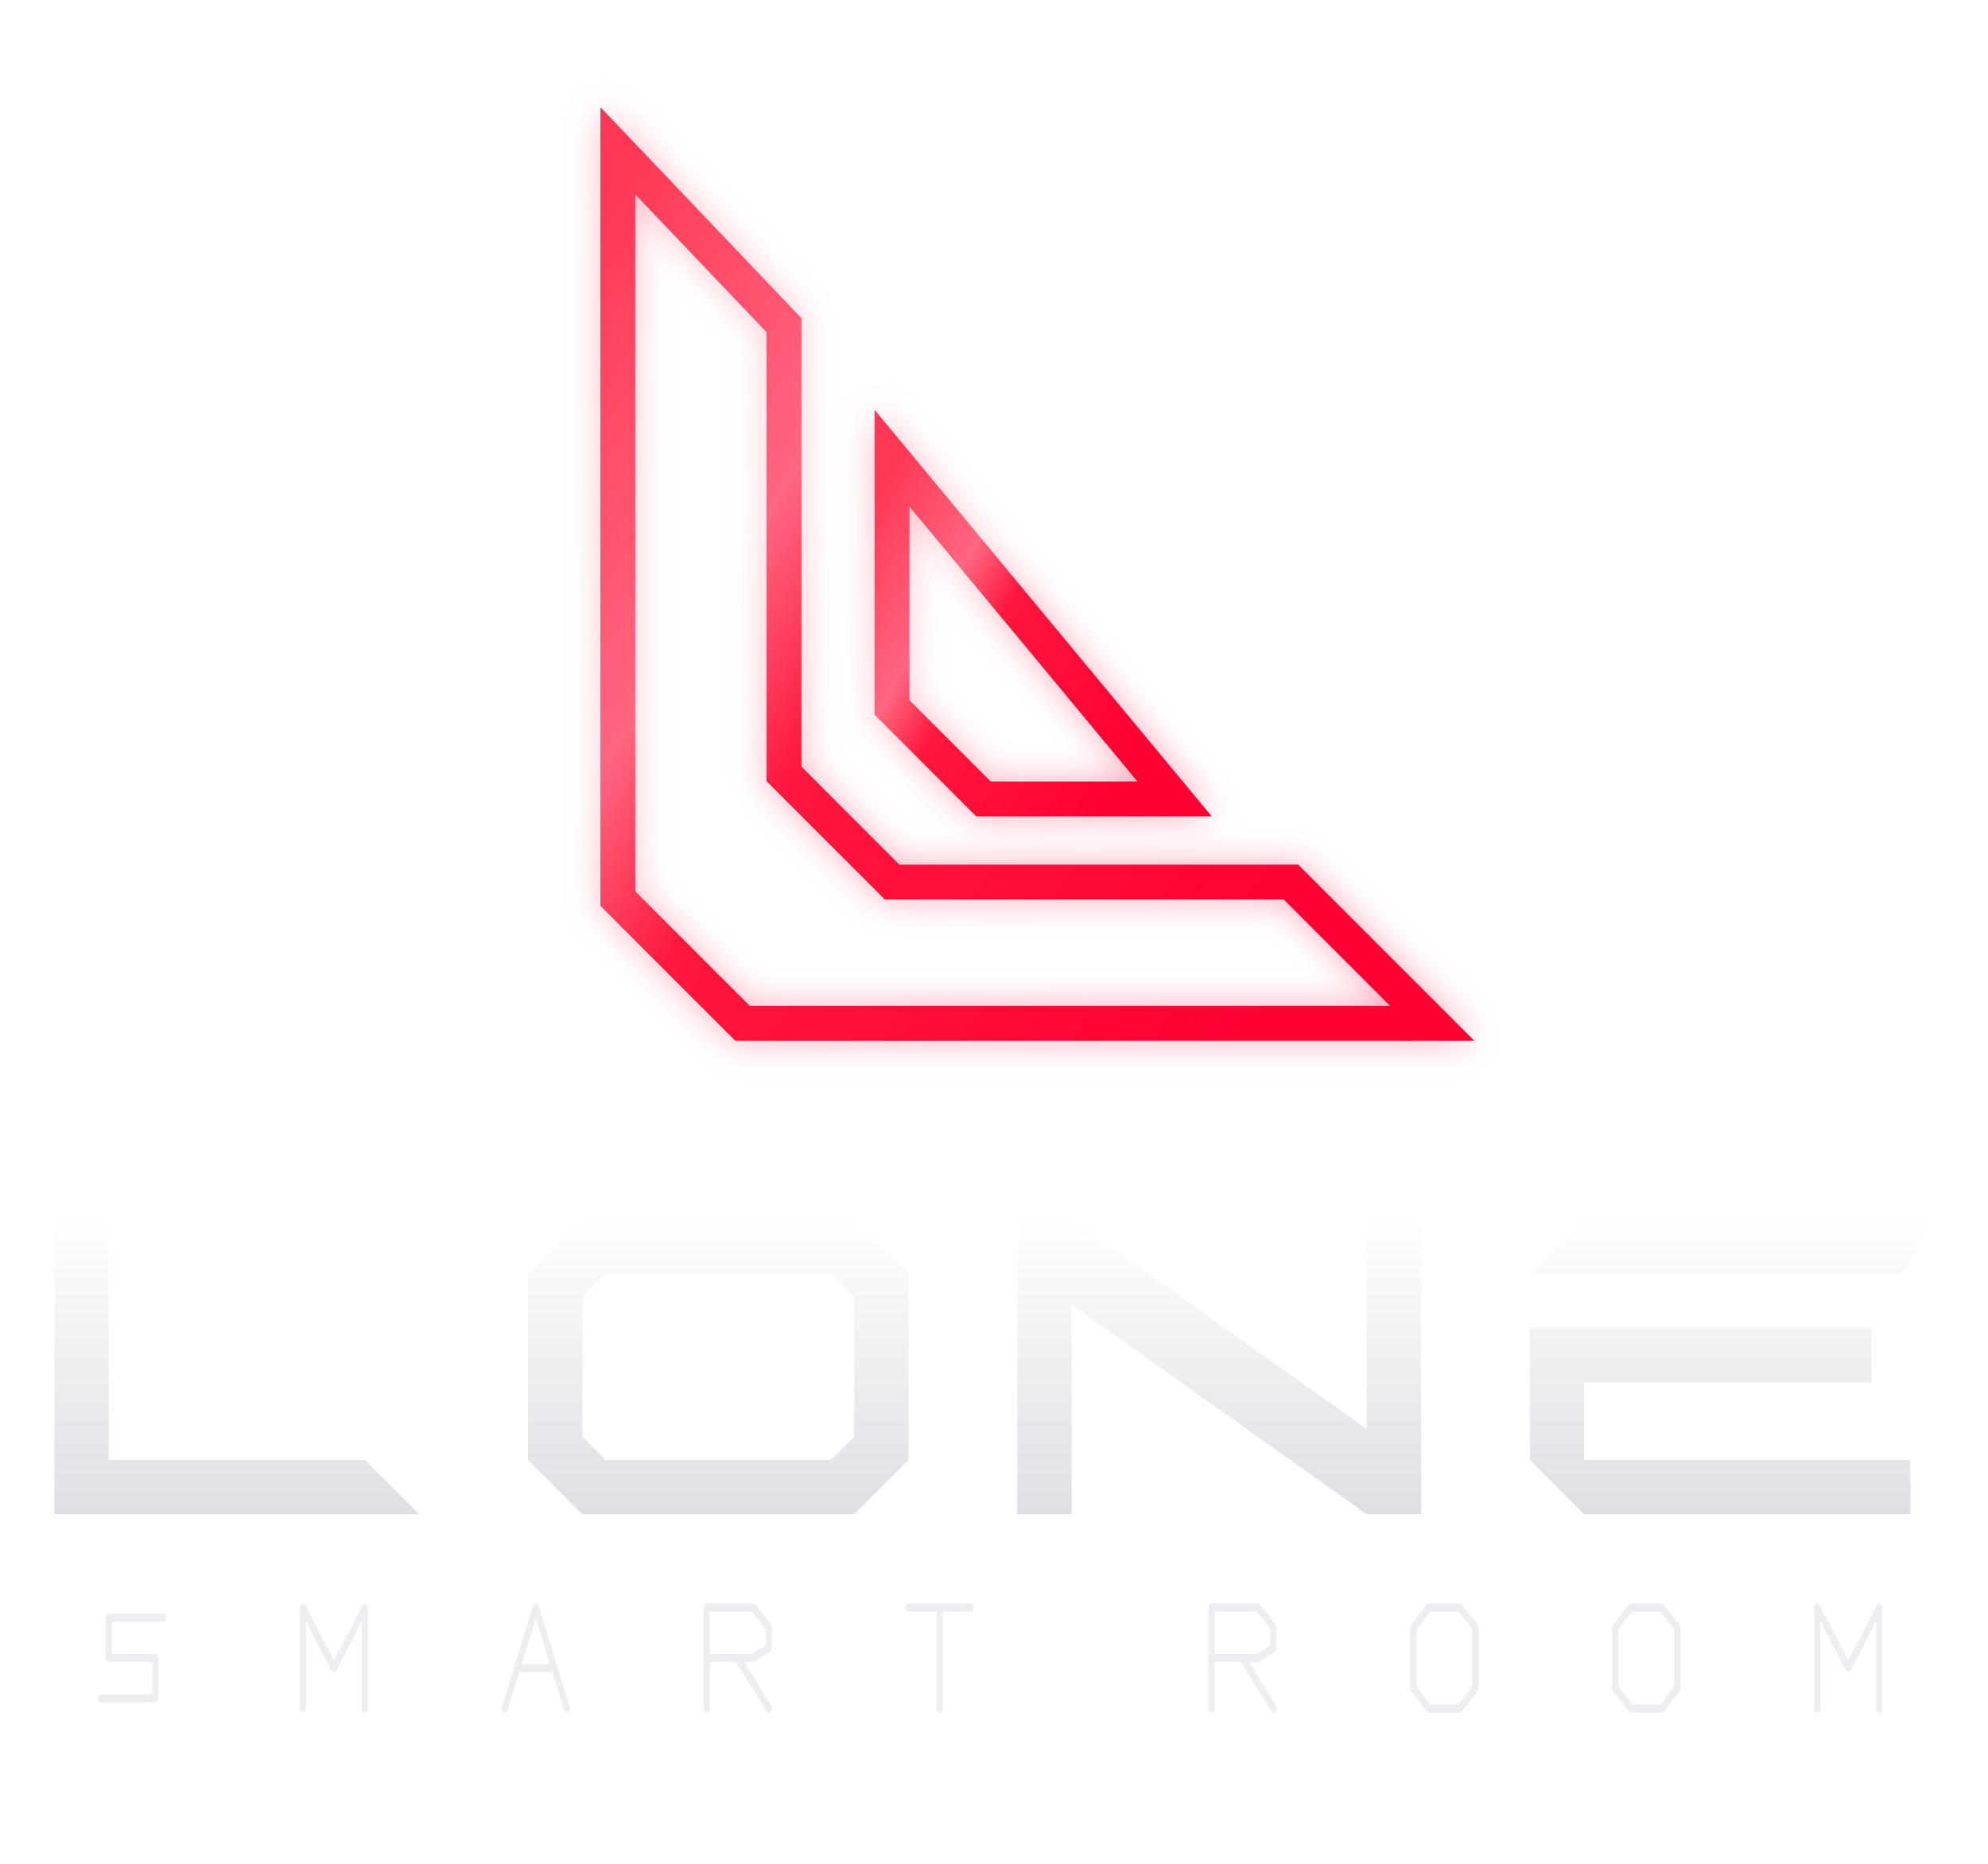
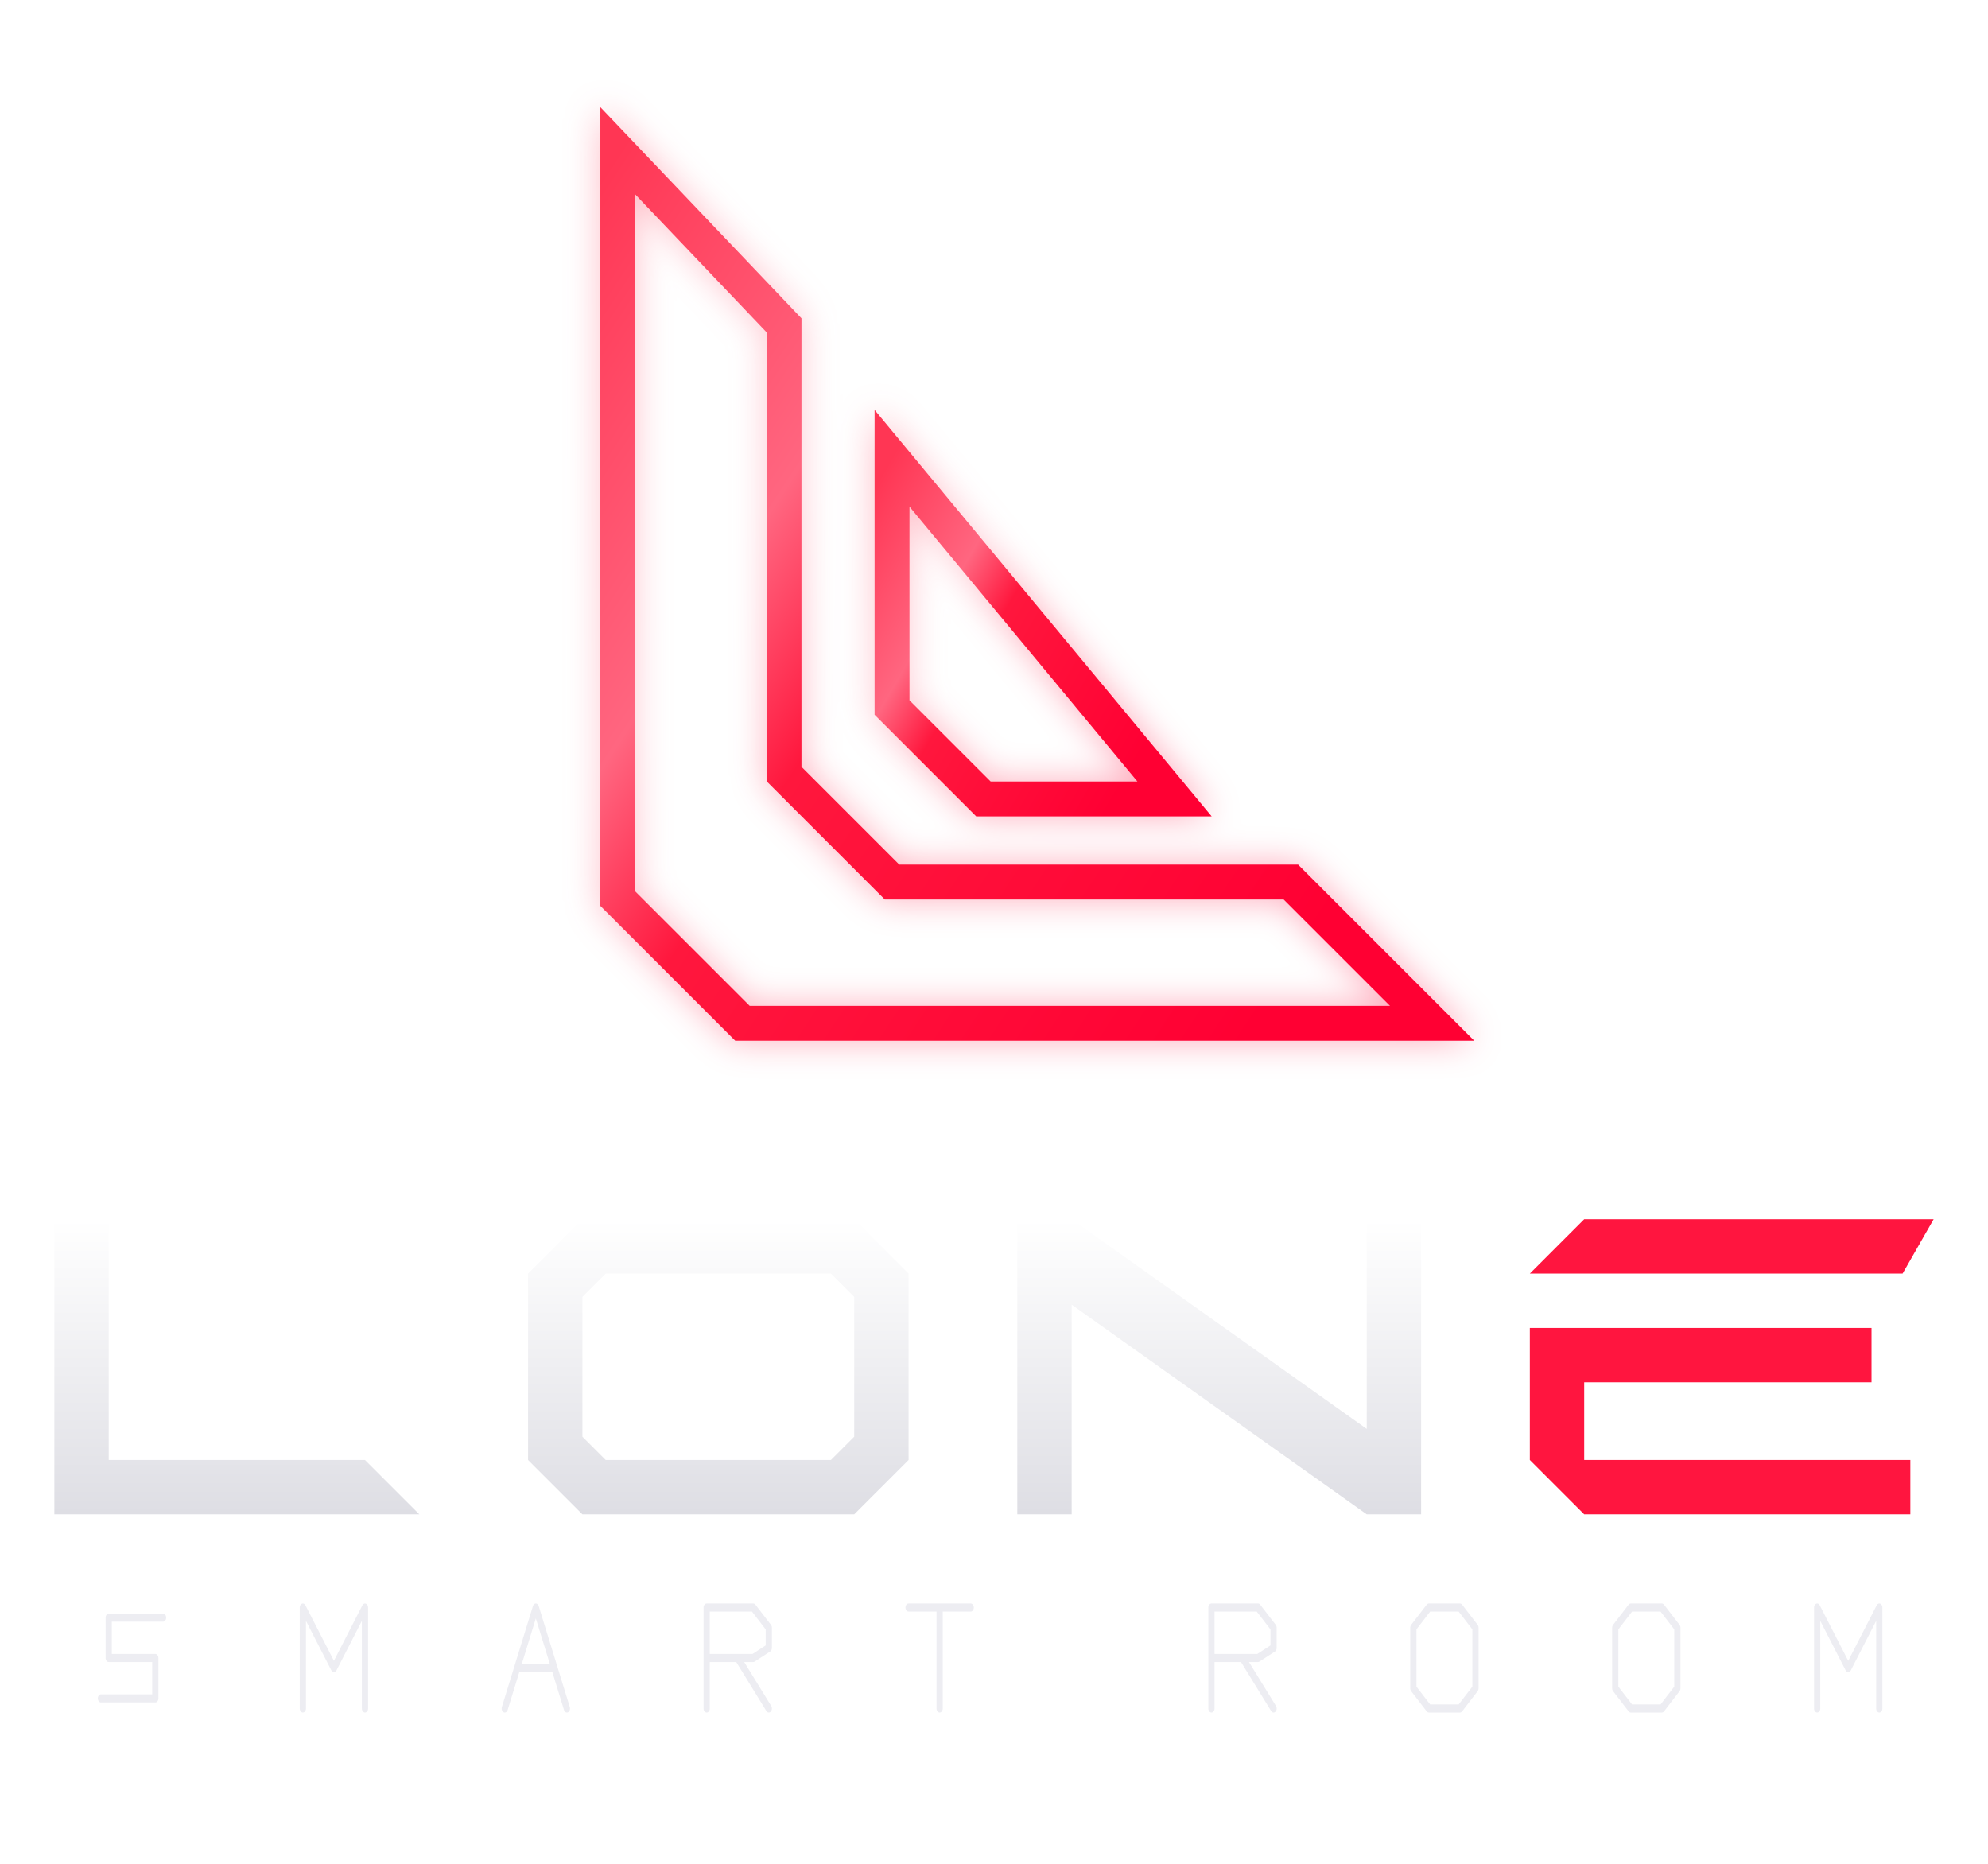
<svg xmlns="http://www.w3.org/2000/svg" width="256" height="240" viewBox="0 0 256 240" role="img" aria-labelledby="title description">
  <defs>
    <linearGradient id="markRed" x1="0" y1="0" x2="1" y2="0.7">
      <stop stop-color="#ff3654" />
      <stop offset="0.32" stop-color="#ff6680" />
      <stop offset="0.48" stop-color="#ff173d" />
      <stop offset="1" stop-color="#ff0033" />
    </linearGradient>
    <linearGradient id="wordWhite" x2="0" y2="1">
      <stop stop-color="#ffffff" />
      <stop offset="1" stop-color="#dedee4" />
    </linearGradient>
    <radialGradient id="baseGlow">
      <stop stop-color="#360812" />
      <stop offset="0.68" stop-color="#100a0e" />
      <stop offset="1" stop-color="#080a0d" />
    </radialGradient>
    <filter id="neon" x="-70%" y="-70%" width="240%" height="240%" color-interpolation-filters="sRGB">
      <feGaussianBlur stdDeviation="2.1" />
    </filter>
  </defs>
  <g transform="translate(71 13) scale(1.07)" fill="none" stroke="url(#markRed)" stroke-width="4.2" stroke-linejoin="miter" stroke-miterlimit="5">
    <g filter="url(#neon)" opacity="0.34">
      <path d="M8 6 V96 L23 111 H106 L89 94 H41 L28 81 V27 Z" />
      <path d="M41 43 V73 L52 84 H75 Z" />
    </g>
    <path d="M8 6 V96 L23 111 H106 L89 94 H41 L28 81 V27 Z" />
    <path d="M41 43 V73 L52 84 H75 Z" />
  </g>
  <g transform="translate(7 157)" fill="url(#wordWhite)" fill-rule="evenodd">
    <path d="M0 0 H7 V31 H40 L47 38 H0 Z" />
    <path d="M68 0 H103 L110 7 V31 L103 38 H68 L61 31 V7 Z M71 7 L68 10 V28 L71 31 H100 L103 28 V10 L100 7 Z" />
    <path d="M124 38 V0 H131 L169 27 V0 H176 V38 H169 L131 11 V38 Z" />
-     <path d="M197 0 H242 L238 7 H190 Z M190 14 H234 V21 H197 V31 H239 V38 H197 L190 31 Z" />
+     <path fill="#ff153f" d="M197 0 H242 L238 7 H190 Z M190 14 H234 V21 H197 V31 H239 V38 H197 L190 31 Z" />
  </g>
  <g transform="translate(13 207) scale(1 1.3)" fill="none" stroke="#ededf2" stroke-width="0.8" stroke-linejoin="round" stroke-linecap="round">
    <path transform="translate(0 0)" d="M8 1 H1 V5 H7 V9 H0" />
    <path transform="translate(26 0)" d="M0 10 V0 L4 6 L8 0 V10" />
    <path transform="translate(52 0)" d="M0 10 L4 0 L8 10 M1.6 6 H6.4" />
    <path transform="translate(78 0)" d="M0 10 V0 H6 L8 2 V4 L6 5 H0 M4 5 L8 10" />
    <path transform="translate(104 0)" d="M0 0 H8 M4 0 V10" />
    <path transform="translate(143 0)" d="M0 10 V0 H6 L8 2 V4 L6 5 H0 M4 5 L8 10" />
    <path transform="translate(169 0)" d="M2 0 H6 L8 2 V8 L6 10 H2 L0 8 V2 Z" />
    <path transform="translate(195 0)" d="M2 0 H6 L8 2 V8 L6 10 H2 L0 8 V2 Z" />
    <path transform="translate(221 0)" d="M0 10 V0 L4 6 L8 0 V10" />
  </g>
</svg>
